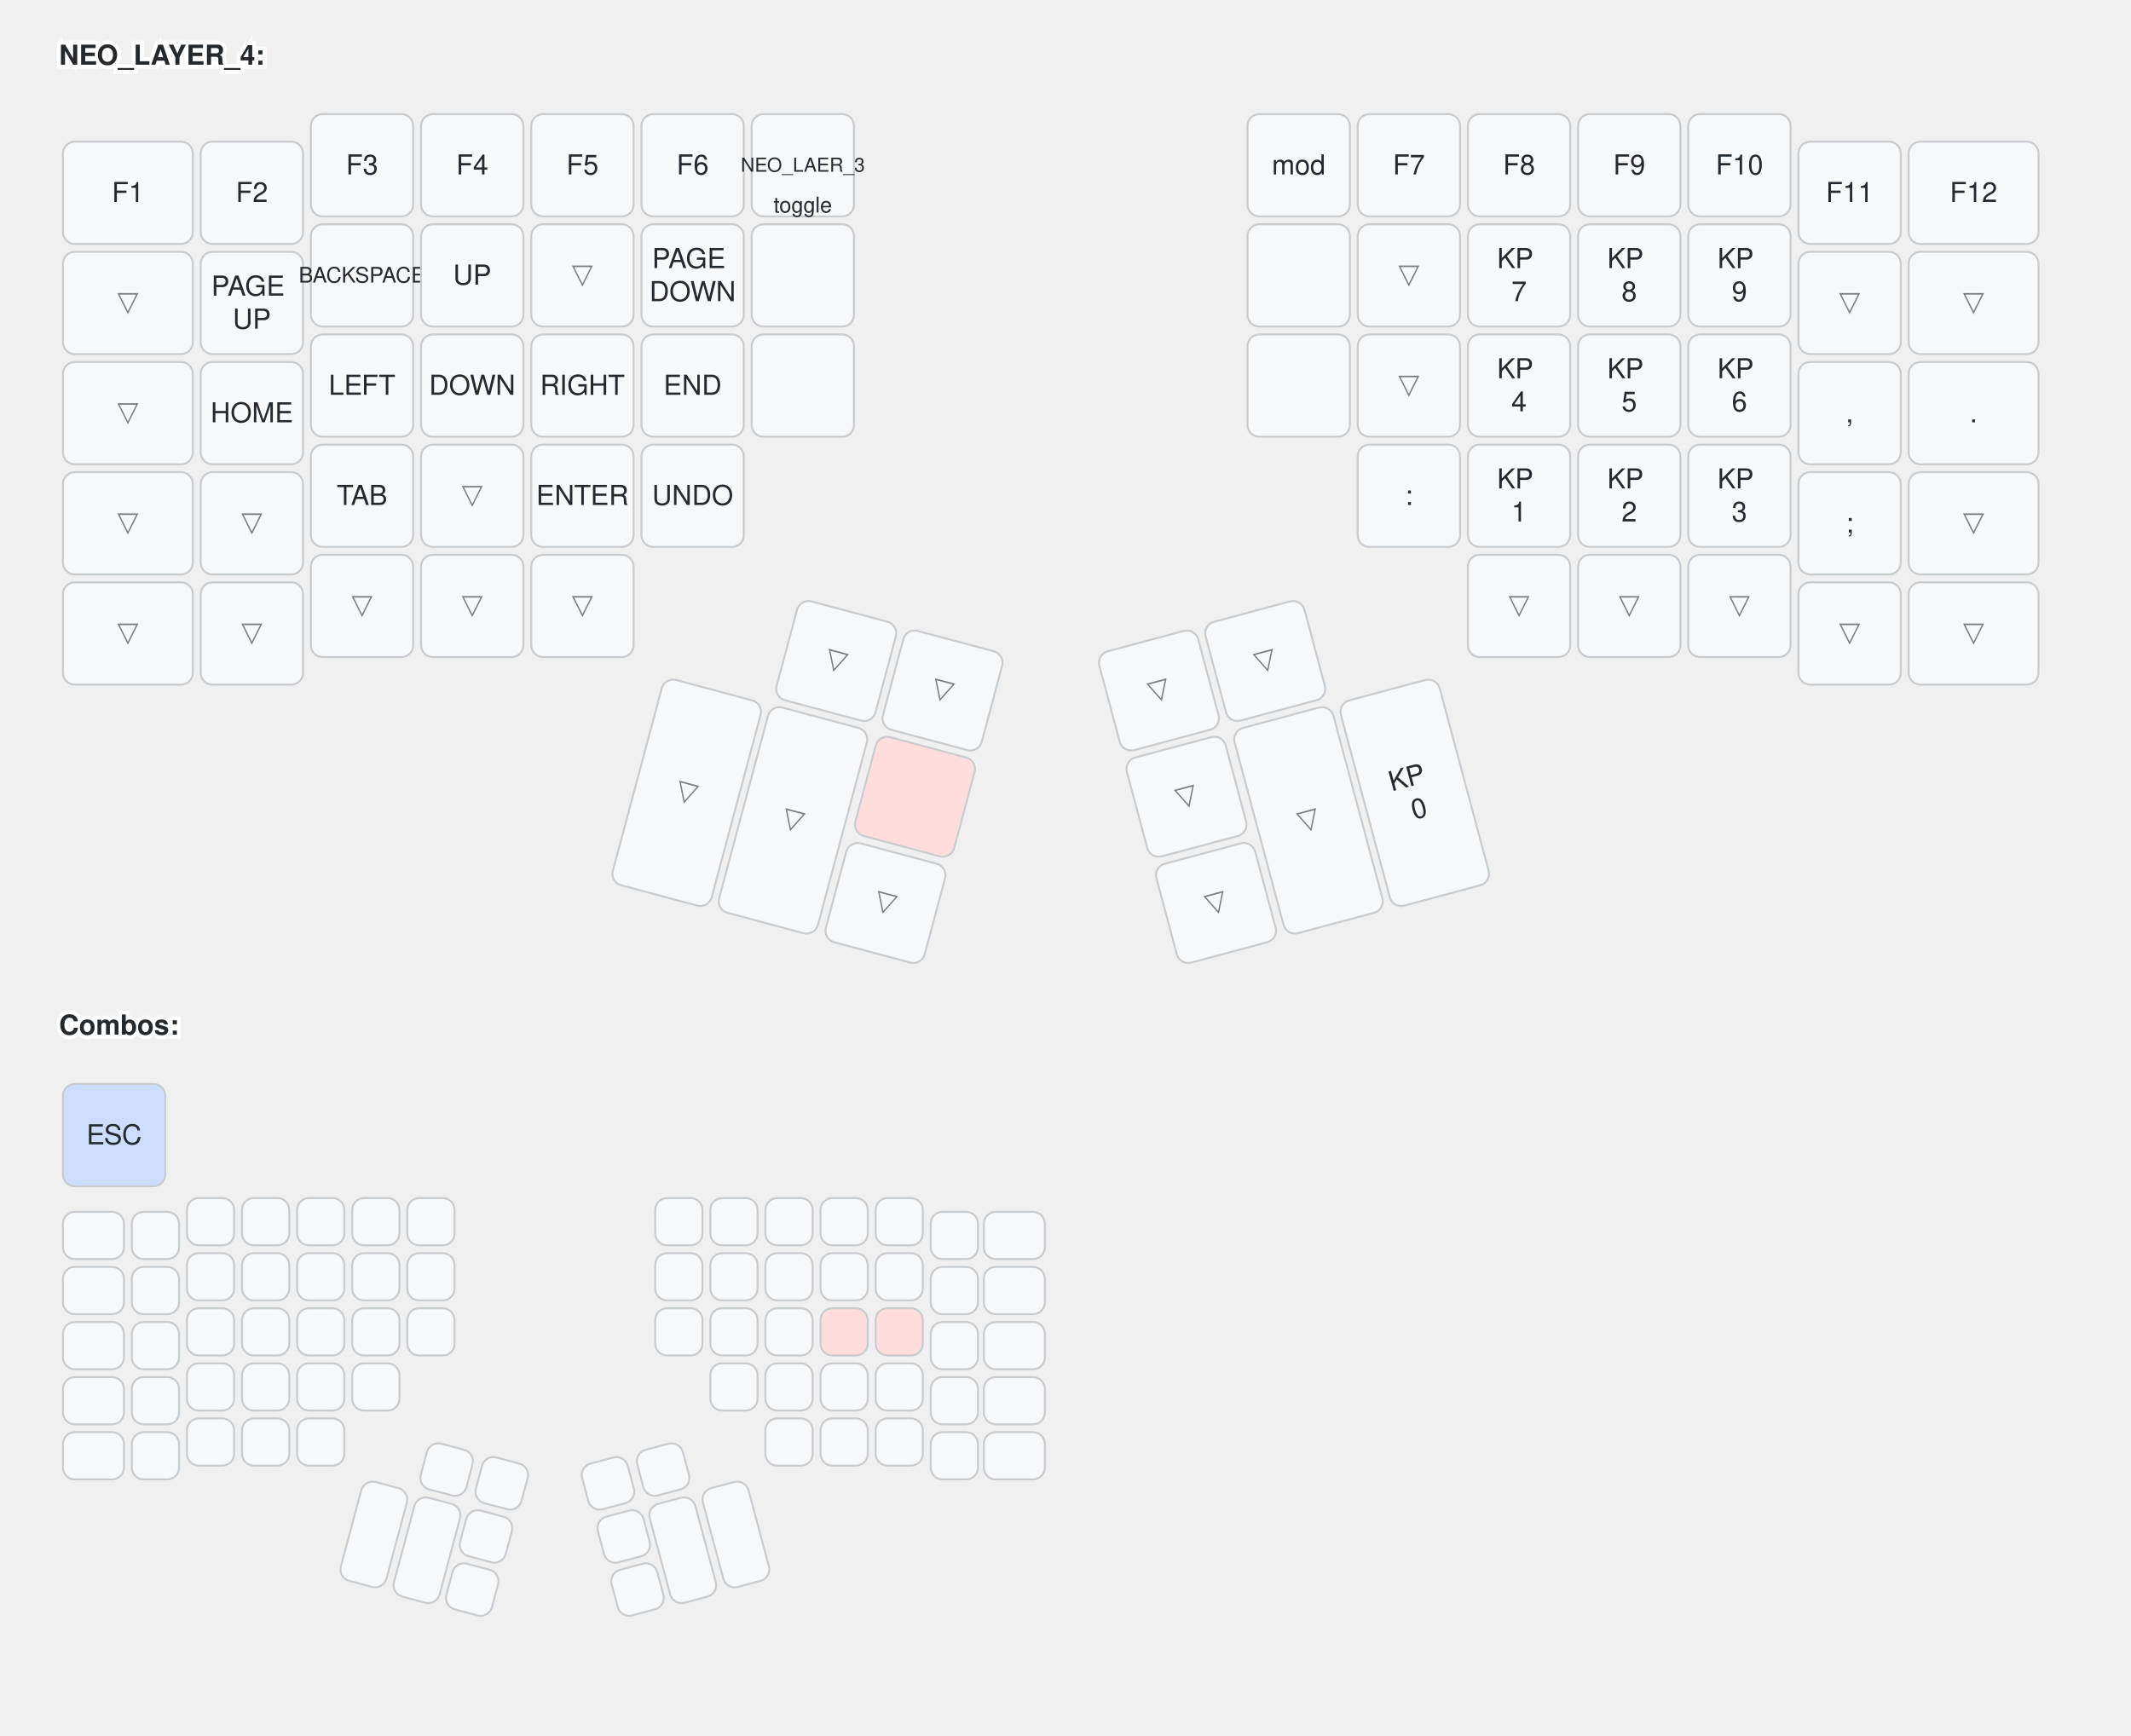
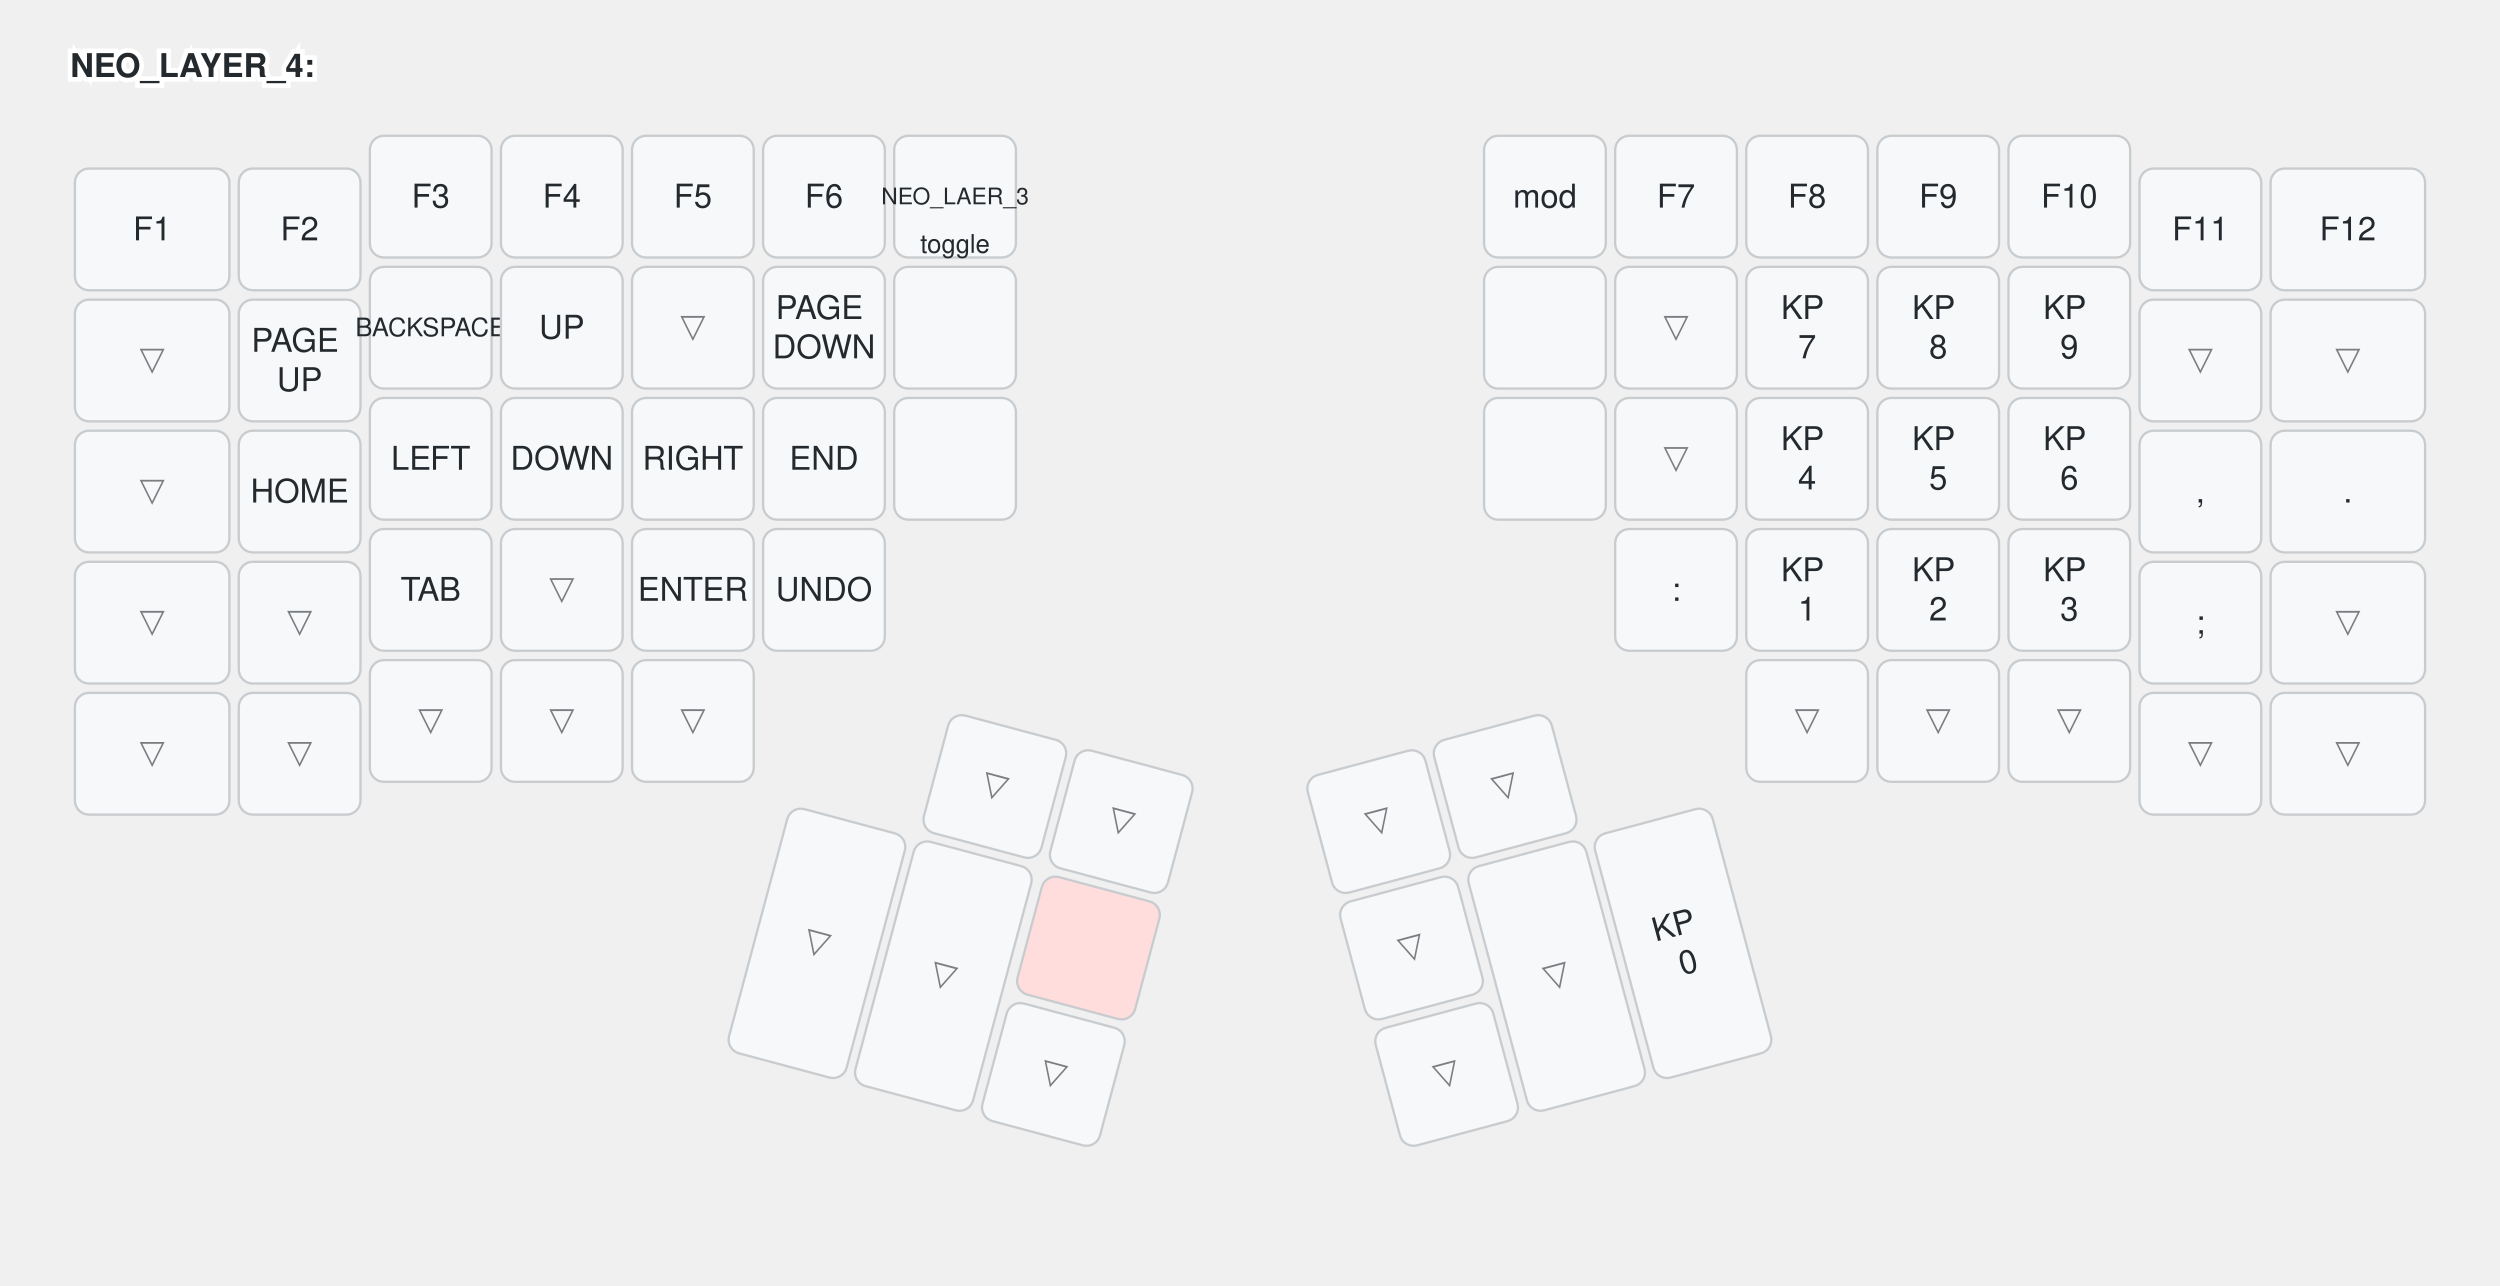
- <svg xmlns="http://www.w3.org/2000/svg" width="1083" height="882" viewBox="0 0 1083 882" class="keymap">
+ <svg xmlns="http://www.w3.org/2000/svg" width="1068" height="549" viewBox="0 0 1068 549" class="keymap">
  <style>/* inherit to force styles through use tags */
svg path {
    fill: inherit;
}

/* font and background color specifications */
svg.keymap {
    font-family: SFMono-Regular,Consolas,Liberation Mono,Menlo,monospace;
    font-size: 14px;
    font-kerning: normal;
    text-rendering: optimizeLegibility;
    fill: #24292e;
}

/* default key styling */
rect.key {
    fill: #f6f8fa;
}

rect.key, rect.combo {
    stroke: #c9cccf;
    stroke-width: 1;
}

/* default key side styling, only used is draw_key_sides is set */
rect.side {
    filter: brightness(90%);
}

/* color accent for combo boxes */
rect.combo, rect.combo-separate {
    fill: #cdf;
}

/* color accent for held keys */
rect.held, rect.combo.held {
    fill: #fdd;
}

/* color accent for ghost (optional) keys */
rect.ghost, rect.combo.ghost {
    stroke-dasharray: 4, 4;
    stroke-width: 2;
}

text {
    text-anchor: middle;
    dominant-baseline: middle;
}

/* styling for layer labels */
text.label {
    font-weight: bold;
    text-anchor: start;
    stroke: white;
    stroke-width: 4;
    paint-order: stroke;
}

/* styling for optional footer */
text.footer {
    text-anchor: end;
    dominant-baseline: auto;
    stroke: white;
    stroke-width: 4;
    paint-order: stroke;
}

/* styling for combo tap, and key non-tap label text */
text.combo, text.hold, text.shifted, text.left, text.right {
    font-size: 11px;
}

text.hold {
    text-anchor: middle;
    dominant-baseline: auto;
}

text.shifted {
    text-anchor: middle;
    dominant-baseline: hanging;
}

text.left {
    text-anchor: start;
}

text.right {
    text-anchor: end;
}

text.layer-activator {
    text-decoration: underline;
}

/* styling for hold/shifted label text in combo box */
text.combo.hold, text.combo.shifted, text.combo.left, text.combo.right {
    font-size: 8px;
}

/* lighter symbol for transparent keys */
text.trans {
    fill: #7b7e81;
}

/* styling for combo dendrons */
path.combo {
    stroke-width: 1;
    stroke: gray;
    fill: none;
}

/* Start Tabler Icons Cleanup */
/* cannot use height/width with glyphs */
.icon-tabler &gt; path {
    fill: inherit;
    stroke: inherit;
    stroke-width: 2;
}
/* hide tabler's default box */
.icon-tabler &gt; path[stroke="none"][fill="none"] {
    visibility: hidden;
}
/* End Tabler Icons Cleanup */

svg.keymap {
  font-family: "Helvetica Neue", Helvetica, Arial, sans-serif;
}
</style>
  <g transform="translate(30, 0)" class="layer-NEO_LAYER_4">
    <text x="0" y="28" class="label" id="NEO_LAYER_4">NEO_LAYER_4:</text>
    <g transform="translate(0, 56)">
      <g transform="translate(35, 42)" class="key keypos-0">
        <rect rx="6" ry="6" x="-33" y="-26" width="66" height="52" class="key" />
        <text x="0" y="0" class="key tap">F1</text>
      </g>
      <g transform="translate(98, 42)" class="key keypos-1">
        <rect rx="6" ry="6" x="-26" y="-26" width="52" height="52" class="key" />
        <text x="0" y="0" class="key tap">F2</text>
      </g>
      <g transform="translate(154, 28)" class="key keypos-2">
        <rect rx="6" ry="6" x="-26" y="-26" width="52" height="52" class="key" />
        <text x="0" y="0" class="key tap">F3</text>
      </g>
      <g transform="translate(210, 28)" class="key keypos-3">
        <rect rx="6" ry="6" x="-26" y="-26" width="52" height="52" class="key" />
        <text x="0" y="0" class="key tap">F4</text>
      </g>
      <g transform="translate(266, 28)" class="key keypos-4">
        <rect rx="6" ry="6" x="-26" y="-26" width="52" height="52" class="key" />
        <text x="0" y="0" class="key tap">F5</text>
      </g>
      <g transform="translate(322, 28)" class="key keypos-5">
        <rect rx="6" ry="6" x="-26" y="-26" width="52" height="52" class="key" />
        <text x="0" y="0" class="key tap">F6</text>
      </g>
      <g transform="translate(378, 28)" class="key keypos-6">
        <rect rx="6" ry="6" x="-26" y="-26" width="52" height="52" class="key" />
        <text x="0" y="0" class="key tap">
          <tspan style="font-size: 70%">NEO_LAER_3</tspan>
        </text>
        <text x="0" y="24" class="key hold">toggle</text>
      </g>
      <g transform="translate(630, 28)" class="key keypos-7">
        <rect rx="6" ry="6" x="-26" y="-26" width="52" height="52" class="key" />
        <text x="0" y="0" class="key tap">mod</text>
      </g>
      <g transform="translate(686, 28)" class="key keypos-8">
        <rect rx="6" ry="6" x="-26" y="-26" width="52" height="52" class="key" />
        <text x="0" y="0" class="key tap">F7</text>
      </g>
      <g transform="translate(742, 28)" class="key keypos-9">
        <rect rx="6" ry="6" x="-26" y="-26" width="52" height="52" class="key" />
        <text x="0" y="0" class="key tap">F8</text>
      </g>
      <g transform="translate(798, 28)" class="key keypos-10">
        <rect rx="6" ry="6" x="-26" y="-26" width="52" height="52" class="key" />
        <text x="0" y="0" class="key tap">F9</text>
      </g>
      <g transform="translate(854, 28)" class="key keypos-11">
        <rect rx="6" ry="6" x="-26" y="-26" width="52" height="52" class="key" />
        <text x="0" y="0" class="key tap">F10</text>
      </g>
      <g transform="translate(910, 42)" class="key keypos-12">
        <rect rx="6" ry="6" x="-26" y="-26" width="52" height="52" class="key" />
        <text x="0" y="0" class="key tap">F11</text>
      </g>
      <g transform="translate(973, 42)" class="key keypos-13">
        <rect rx="6" ry="6" x="-33" y="-26" width="66" height="52" class="key" />
        <text x="0" y="0" class="key tap">F12</text>
      </g>
      <g transform="translate(35, 98)" class="key trans keypos-14">
        <rect rx="6" ry="6" x="-33" y="-26" width="66" height="52" class="key trans" />
        <text x="0" y="0" class="key trans tap">▽</text>
      </g>
      <g transform="translate(98, 98)" class="key keypos-15">
        <rect rx="6" ry="6" x="-26" y="-26" width="52" height="52" class="key" />
        <text x="0" y="0" class="key tap">
          <tspan x="0" dy="-0.6em">PAGE</tspan>
          <tspan x="0" dy="1.2em">UP</tspan>
        </text>
      </g>
      <g transform="translate(154, 84)" class="key keypos-16">
        <rect rx="6" ry="6" x="-26" y="-26" width="52" height="52" class="key" />
        <text x="0" y="0" class="key tap">
          <tspan style="font-size: 78%">BACKSPACE</tspan>
        </text>
      </g>
      <g transform="translate(210, 84)" class="key keypos-17">
        <rect rx="6" ry="6" x="-26" y="-26" width="52" height="52" class="key" />
        <text x="0" y="0" class="key tap">UP</text>
      </g>
      <g transform="translate(266, 84)" class="key trans keypos-18">
        <rect rx="6" ry="6" x="-26" y="-26" width="52" height="52" class="key trans" />
        <text x="0" y="0" class="key trans tap">▽</text>
      </g>
      <g transform="translate(322, 84)" class="key keypos-19">
        <rect rx="6" ry="6" x="-26" y="-26" width="52" height="52" class="key" />
        <text x="0" y="0" class="key tap">
          <tspan x="0" dy="-0.6em">PAGE</tspan>
          <tspan x="0" dy="1.2em">DOWN</tspan>
        </text>
      </g>
      <g transform="translate(378, 84)" class="key keypos-20">
        <rect rx="6" ry="6" x="-26" y="-26" width="52" height="52" class="key" />
      </g>
      <g transform="translate(630, 84)" class="key keypos-21">
        <rect rx="6" ry="6" x="-26" y="-26" width="52" height="52" class="key" />
      </g>
      <g transform="translate(686, 84)" class="key trans keypos-22">
        <rect rx="6" ry="6" x="-26" y="-26" width="52" height="52" class="key trans" />
        <text x="0" y="0" class="key trans tap">▽</text>
      </g>
      <g transform="translate(742, 84)" class="key keypos-23">
        <rect rx="6" ry="6" x="-26" y="-26" width="52" height="52" class="key" />
        <text x="0" y="0" class="key tap">
          <tspan x="0" dy="-0.6em">KP</tspan>
          <tspan x="0" dy="1.2em">7</tspan>
        </text>
      </g>
      <g transform="translate(798, 84)" class="key keypos-24">
        <rect rx="6" ry="6" x="-26" y="-26" width="52" height="52" class="key" />
        <text x="0" y="0" class="key tap">
          <tspan x="0" dy="-0.6em">KP</tspan>
          <tspan x="0" dy="1.2em">8</tspan>
        </text>
      </g>
      <g transform="translate(854, 84)" class="key keypos-25">
        <rect rx="6" ry="6" x="-26" y="-26" width="52" height="52" class="key" />
        <text x="0" y="0" class="key tap">
          <tspan x="0" dy="-0.6em">KP</tspan>
          <tspan x="0" dy="1.2em">9</tspan>
        </text>
      </g>
      <g transform="translate(910, 98)" class="key trans keypos-26">
        <rect rx="6" ry="6" x="-26" y="-26" width="52" height="52" class="key trans" />
        <text x="0" y="0" class="key trans tap">▽</text>
      </g>
      <g transform="translate(973, 98)" class="key trans keypos-27">
        <rect rx="6" ry="6" x="-33" y="-26" width="66" height="52" class="key trans" />
        <text x="0" y="0" class="key trans tap">▽</text>
      </g>
      <g transform="translate(35, 154)" class="key trans keypos-28">
        <rect rx="6" ry="6" x="-33" y="-26" width="66" height="52" class="key trans" />
        <text x="0" y="0" class="key trans tap">▽</text>
      </g>
      <g transform="translate(98, 154)" class="key keypos-29">
        <rect rx="6" ry="6" x="-26" y="-26" width="52" height="52" class="key" />
        <text x="0" y="0" class="key tap">HOME</text>
      </g>
      <g transform="translate(154, 140)" class="key keypos-30">
        <rect rx="6" ry="6" x="-26" y="-26" width="52" height="52" class="key" />
        <text x="0" y="0" class="key tap">LEFT</text>
      </g>
      <g transform="translate(210, 140)" class="key keypos-31">
        <rect rx="6" ry="6" x="-26" y="-26" width="52" height="52" class="key" />
        <text x="0" y="0" class="key tap">DOWN</text>
      </g>
      <g transform="translate(266, 140)" class="key keypos-32">
        <rect rx="6" ry="6" x="-26" y="-26" width="52" height="52" class="key" />
        <text x="0" y="0" class="key tap">RIGHT</text>
      </g>
      <g transform="translate(322, 140)" class="key keypos-33">
        <rect rx="6" ry="6" x="-26" y="-26" width="52" height="52" class="key" />
        <text x="0" y="0" class="key tap">END</text>
      </g>
      <g transform="translate(378, 140)" class="key keypos-34">
        <rect rx="6" ry="6" x="-26" y="-26" width="52" height="52" class="key" />
      </g>
      <g transform="translate(395, 280) rotate(15.0)" class="key trans keypos-35">
        <rect rx="6" ry="6" x="-26" y="-26" width="52" height="52" class="key trans" />
        <text x="0" y="0" class="key trans tap">▽</text>
      </g>
      <g transform="translate(449, 295) rotate(15.0)" class="key trans keypos-36">
        <rect rx="6" ry="6" x="-26" y="-26" width="52" height="52" class="key trans" />
        <text x="0" y="0" class="key trans tap">▽</text>
      </g>
      <g transform="translate(559, 295) rotate(-15.0)" class="key trans keypos-37">
        <rect rx="6" ry="6" x="-26" y="-26" width="52" height="52" class="key trans" />
        <text x="0" y="0" class="key trans tap">▽</text>
      </g>
      <g transform="translate(613, 280) rotate(-15.0)" class="key trans keypos-38">
        <rect rx="6" ry="6" x="-26" y="-26" width="52" height="52" class="key trans" />
        <text x="0" y="0" class="key trans tap">▽</text>
      </g>
      <g transform="translate(630, 140)" class="key keypos-39">
        <rect rx="6" ry="6" x="-26" y="-26" width="52" height="52" class="key" />
      </g>
      <g transform="translate(686, 140)" class="key trans keypos-40">
        <rect rx="6" ry="6" x="-26" y="-26" width="52" height="52" class="key trans" />
        <text x="0" y="0" class="key trans tap">▽</text>
      </g>
      <g transform="translate(742, 140)" class="key keypos-41">
        <rect rx="6" ry="6" x="-26" y="-26" width="52" height="52" class="key" />
        <text x="0" y="0" class="key tap">
          <tspan x="0" dy="-0.6em">KP</tspan>
          <tspan x="0" dy="1.2em">4</tspan>
        </text>
      </g>
      <g transform="translate(798, 140)" class="key keypos-42">
        <rect rx="6" ry="6" x="-26" y="-26" width="52" height="52" class="key" />
        <text x="0" y="0" class="key tap">
          <tspan x="0" dy="-0.6em">KP</tspan>
          <tspan x="0" dy="1.2em">5</tspan>
        </text>
      </g>
      <g transform="translate(854, 140)" class="key keypos-43">
        <rect rx="6" ry="6" x="-26" y="-26" width="52" height="52" class="key" />
        <text x="0" y="0" class="key tap">
          <tspan x="0" dy="-0.6em">KP</tspan>
          <tspan x="0" dy="1.2em">6</tspan>
        </text>
      </g>
      <g transform="translate(910, 154)" class="key keypos-44">
        <rect rx="6" ry="6" x="-26" y="-26" width="52" height="52" class="key" />
        <text x="0" y="0" class="key tap">,</text>
      </g>
      <g transform="translate(973, 154)" class="key keypos-45">
        <rect rx="6" ry="6" x="-33" y="-26" width="66" height="52" class="key" />
        <text x="0" y="0" class="key tap">.</text>
      </g>
      <g transform="translate(35, 210)" class="key trans keypos-46">
        <rect rx="6" ry="6" x="-33" y="-26" width="66" height="52" class="key trans" />
        <text x="0" y="0" class="key trans tap">▽</text>
      </g>
      <g transform="translate(98, 210)" class="key trans keypos-47">
        <rect rx="6" ry="6" x="-26" y="-26" width="52" height="52" class="key trans" />
        <text x="0" y="0" class="key trans tap">▽</text>
      </g>
      <g transform="translate(154, 196)" class="key keypos-48">
        <rect rx="6" ry="6" x="-26" y="-26" width="52" height="52" class="key" />
        <text x="0" y="0" class="key tap">TAB</text>
      </g>
      <g transform="translate(210, 196)" class="key trans keypos-49">
        <rect rx="6" ry="6" x="-26" y="-26" width="52" height="52" class="key trans" />
        <text x="0" y="0" class="key trans tap">▽</text>
      </g>
      <g transform="translate(266, 196)" class="key keypos-50">
        <rect rx="6" ry="6" x="-26" y="-26" width="52" height="52" class="key" />
        <text x="0" y="0" class="key tap">ENTER</text>
      </g>
      <g transform="translate(322, 196)" class="key keypos-51">
        <rect rx="6" ry="6" x="-26" y="-26" width="52" height="52" class="key" />
        <text x="0" y="0" class="key tap">UNDO</text>
      </g>
      <g transform="translate(435, 349) rotate(15.0)" class="key held keypos-52">
        <rect rx="6" ry="6" x="-26" y="-26" width="52" height="52" class="key held" />
      </g>
      <g transform="translate(573, 349) rotate(-15.0)" class="key trans keypos-53">
        <rect rx="6" ry="6" x="-26" y="-26" width="52" height="52" class="key trans" />
        <text x="0" y="0" class="key trans tap">▽</text>
      </g>
      <g transform="translate(686, 196)" class="key keypos-54">
        <rect rx="6" ry="6" x="-26" y="-26" width="52" height="52" class="key" />
        <text x="0" y="0" class="key tap">:</text>
      </g>
      <g transform="translate(742, 196)" class="key keypos-55">
        <rect rx="6" ry="6" x="-26" y="-26" width="52" height="52" class="key" />
        <text x="0" y="0" class="key tap">
          <tspan x="0" dy="-0.6em">KP</tspan>
          <tspan x="0" dy="1.2em">1</tspan>
        </text>
      </g>
      <g transform="translate(798, 196)" class="key keypos-56">
        <rect rx="6" ry="6" x="-26" y="-26" width="52" height="52" class="key" />
        <text x="0" y="0" class="key tap">
          <tspan x="0" dy="-0.6em">KP</tspan>
          <tspan x="0" dy="1.2em">2</tspan>
        </text>
      </g>
      <g transform="translate(854, 196)" class="key keypos-57">
        <rect rx="6" ry="6" x="-26" y="-26" width="52" height="52" class="key" />
        <text x="0" y="0" class="key tap">
          <tspan x="0" dy="-0.6em">KP</tspan>
          <tspan x="0" dy="1.2em">3</tspan>
        </text>
      </g>
      <g transform="translate(910, 210)" class="key keypos-58">
        <rect rx="6" ry="6" x="-26" y="-26" width="52" height="52" class="key" />
        <text x="0" y="0" class="key tap">;</text>
      </g>
      <g transform="translate(973, 210)" class="key trans keypos-59">
        <rect rx="6" ry="6" x="-33" y="-26" width="66" height="52" class="key trans" />
        <text x="0" y="0" class="key trans tap">▽</text>
      </g>
      <g transform="translate(35, 266)" class="key trans keypos-60">
        <rect rx="6" ry="6" x="-33" y="-26" width="66" height="52" class="key trans" />
        <text x="0" y="0" class="key trans tap">▽</text>
      </g>
      <g transform="translate(98, 266)" class="key trans keypos-61">
        <rect rx="6" ry="6" x="-26" y="-26" width="52" height="52" class="key trans" />
        <text x="0" y="0" class="key trans tap">▽</text>
      </g>
      <g transform="translate(154, 252)" class="key trans keypos-62">
        <rect rx="6" ry="6" x="-26" y="-26" width="52" height="52" class="key trans" />
        <text x="0" y="0" class="key trans tap">▽</text>
      </g>
      <g transform="translate(210, 252)" class="key trans keypos-63">
        <rect rx="6" ry="6" x="-26" y="-26" width="52" height="52" class="key trans" />
        <text x="0" y="0" class="key trans tap">▽</text>
      </g>
      <g transform="translate(266, 252)" class="key trans keypos-64">
        <rect rx="6" ry="6" x="-26" y="-26" width="52" height="52" class="key trans" />
        <text x="0" y="0" class="key trans tap">▽</text>
      </g>
      <g transform="translate(319, 347) rotate(15.0)" class="key trans keypos-65">
        <rect rx="6" ry="6" x="-26" y="-54" width="52" height="108" class="key trans" />
        <text x="0" y="0" class="key trans tap">▽</text>
      </g>
      <g transform="translate(373, 361) rotate(15.0)" class="key trans keypos-66">
        <rect rx="6" ry="6" x="-26" y="-54" width="52" height="108" class="key trans" />
        <text x="0" y="0" class="key trans tap">▽</text>
      </g>
      <g transform="translate(420, 403) rotate(15.0)" class="key trans keypos-67">
        <rect rx="6" ry="6" x="-26" y="-26" width="52" height="52" class="key trans" />
        <text x="0" y="0" class="key trans tap">▽</text>
      </g>
      <g transform="translate(588, 403) rotate(-15.0)" class="key trans keypos-68">
        <rect rx="6" ry="6" x="-26" y="-26" width="52" height="52" class="key trans" />
        <text x="0" y="0" class="key trans tap">▽</text>
      </g>
      <g transform="translate(635, 361) rotate(-15.0)" class="key trans keypos-69">
        <rect rx="6" ry="6" x="-26" y="-54" width="52" height="108" class="key trans" />
        <text x="0" y="0" class="key trans tap">▽</text>
      </g>
      <g transform="translate(689, 347) rotate(-15.0)" class="key keypos-70">
        <rect rx="6" ry="6" x="-26" y="-54" width="52" height="108" class="key" />
        <text x="0" y="0" class="key tap">
          <tspan x="0" dy="-0.6em">KP</tspan>
          <tspan x="0" dy="1.2em">0</tspan>
        </text>
      </g>
      <g transform="translate(742, 252)" class="key trans keypos-71">
        <rect rx="6" ry="6" x="-26" y="-26" width="52" height="52" class="key trans" />
        <text x="0" y="0" class="key trans tap">▽</text>
      </g>
      <g transform="translate(798, 252)" class="key trans keypos-72">
        <rect rx="6" ry="6" x="-26" y="-26" width="52" height="52" class="key trans" />
        <text x="0" y="0" class="key trans tap">▽</text>
      </g>
      <g transform="translate(854, 252)" class="key trans keypos-73">
        <rect rx="6" ry="6" x="-26" y="-26" width="52" height="52" class="key trans" />
        <text x="0" y="0" class="key trans tap">▽</text>
      </g>
      <g transform="translate(910, 266)" class="key trans keypos-74">
        <rect rx="6" ry="6" x="-26" y="-26" width="52" height="52" class="key trans" />
        <text x="0" y="0" class="key trans tap">▽</text>
      </g>
      <g transform="translate(973, 266)" class="key trans keypos-75">
        <rect rx="6" ry="6" x="-33" y="-26" width="66" height="52" class="key trans" />
        <text x="0" y="0" class="key trans tap">▽</text>
      </g>
    </g>
  </g>
-   <text x="30" y="521" class="label" id="Combos">Combos:</text>
-   <g transform="translate(30, 493)" class="layer-combopos-0">
-     <g transform="translate(0, 56)">
-       <g transform="translate(28, 28)" class="key  combo-separate keypos-0">
-         <rect rx="6" ry="6" x="-26" y="-26" width="52" height="52" class="key  combo-separate" />
-         <text x="0" y="0" class="key  combo-separate tap">ESC</text>
-       </g>
-       <g transform="translate(18, 79)" class="key keypos-1">
-         <rect rx="6" ry="6" x="-16" y="-12" width="31" height="24" class="key" />
-       </g>
-       <g transform="translate(49, 79)" class="key keypos-2">
-         <rect rx="6" ry="6" x="-12" y="-12" width="24" height="24" class="key" />
-       </g>
-       <g transform="translate(77, 72)" class="key keypos-3">
-         <rect rx="6" ry="6" x="-12" y="-12" width="24" height="24" class="key" />
-       </g>
-       <g transform="translate(105, 72)" class="key keypos-4">
-         <rect rx="6" ry="6" x="-12" y="-12" width="24" height="24" class="key" />
-       </g>
-       <g transform="translate(133, 72)" class="key keypos-5">
-         <rect rx="6" ry="6" x="-12" y="-12" width="24" height="24" class="key" />
-       </g>
-       <g transform="translate(161, 72)" class="key keypos-6">
-         <rect rx="6" ry="6" x="-12" y="-12" width="24" height="24" class="key" />
-       </g>
-       <g transform="translate(189, 72)" class="key keypos-7">
-         <rect rx="6" ry="6" x="-12" y="-12" width="24" height="24" class="key" />
-       </g>
-       <g transform="translate(315, 72)" class="key keypos-8">
-         <rect rx="6" ry="6" x="-12" y="-12" width="24" height="24" class="key" />
-       </g>
-       <g transform="translate(343, 72)" class="key keypos-9">
-         <rect rx="6" ry="6" x="-12" y="-12" width="24" height="24" class="key" />
-       </g>
-       <g transform="translate(371, 72)" class="key keypos-10">
-         <rect rx="6" ry="6" x="-12" y="-12" width="24" height="24" class="key" />
-       </g>
-       <g transform="translate(399, 72)" class="key keypos-11">
-         <rect rx="6" ry="6" x="-12" y="-12" width="24" height="24" class="key" />
-       </g>
-       <g transform="translate(427, 72)" class="key keypos-12">
-         <rect rx="6" ry="6" x="-12" y="-12" width="24" height="24" class="key" />
-       </g>
-       <g transform="translate(455, 79)" class="key keypos-13">
-         <rect rx="6" ry="6" x="-12" y="-12" width="24" height="24" class="key" />
-       </g>
-       <g transform="translate(486, 79)" class="key keypos-14">
-         <rect rx="6" ry="6" x="-16" y="-12" width="31" height="24" class="key" />
-       </g>
-       <g transform="translate(18, 107)" class="key keypos-15">
-         <rect rx="6" ry="6" x="-16" y="-12" width="31" height="24" class="key" />
-       </g>
-       <g transform="translate(49, 107)" class="key keypos-16">
-         <rect rx="6" ry="6" x="-12" y="-12" width="24" height="24" class="key" />
-       </g>
-       <g transform="translate(77, 100)" class="key keypos-17">
-         <rect rx="6" ry="6" x="-12" y="-12" width="24" height="24" class="key" />
-       </g>
-       <g transform="translate(105, 100)" class="key keypos-18">
-         <rect rx="6" ry="6" x="-12" y="-12" width="24" height="24" class="key" />
-       </g>
-       <g transform="translate(133, 100)" class="key keypos-19">
-         <rect rx="6" ry="6" x="-12" y="-12" width="24" height="24" class="key" />
-       </g>
-       <g transform="translate(161, 100)" class="key keypos-20">
-         <rect rx="6" ry="6" x="-12" y="-12" width="24" height="24" class="key" />
-       </g>
-       <g transform="translate(189, 100)" class="key keypos-21">
-         <rect rx="6" ry="6" x="-12" y="-12" width="24" height="24" class="key" />
-       </g>
-       <g transform="translate(315, 100)" class="key keypos-22">
-         <rect rx="6" ry="6" x="-12" y="-12" width="24" height="24" class="key" />
-       </g>
-       <g transform="translate(343, 100)" class="key keypos-23">
-         <rect rx="6" ry="6" x="-12" y="-12" width="24" height="24" class="key" />
-       </g>
-       <g transform="translate(371, 100)" class="key keypos-24">
-         <rect rx="6" ry="6" x="-12" y="-12" width="24" height="24" class="key" />
-       </g>
-       <g transform="translate(399, 100)" class="key keypos-25">
-         <rect rx="6" ry="6" x="-12" y="-12" width="24" height="24" class="key" />
-       </g>
-       <g transform="translate(427, 100)" class="key keypos-26">
-         <rect rx="6" ry="6" x="-12" y="-12" width="24" height="24" class="key" />
-       </g>
-       <g transform="translate(455, 107)" class="key keypos-27">
-         <rect rx="6" ry="6" x="-12" y="-12" width="24" height="24" class="key" />
-       </g>
-       <g transform="translate(486, 107)" class="key keypos-28">
-         <rect rx="6" ry="6" x="-16" y="-12" width="31" height="24" class="key" />
-       </g>
-       <g transform="translate(18, 135)" class="key keypos-29">
-         <rect rx="6" ry="6" x="-16" y="-12" width="31" height="24" class="key" />
-       </g>
-       <g transform="translate(49, 135)" class="key keypos-30">
-         <rect rx="6" ry="6" x="-12" y="-12" width="24" height="24" class="key" />
-       </g>
-       <g transform="translate(77, 128)" class="key keypos-31">
-         <rect rx="6" ry="6" x="-12" y="-12" width="24" height="24" class="key" />
-       </g>
-       <g transform="translate(105, 128)" class="key keypos-32">
-         <rect rx="6" ry="6" x="-12" y="-12" width="24" height="24" class="key" />
-       </g>
-       <g transform="translate(133, 128)" class="key keypos-33">
-         <rect rx="6" ry="6" x="-12" y="-12" width="24" height="24" class="key" />
-       </g>
-       <g transform="translate(161, 128)" class="key keypos-34">
-         <rect rx="6" ry="6" x="-12" y="-12" width="24" height="24" class="key" />
-       </g>
-       <g transform="translate(189, 128)" class="key keypos-35">
-         <rect rx="6" ry="6" x="-12" y="-12" width="24" height="24" class="key" />
-       </g>
-       <g transform="translate(197, 198) rotate(15.0)" class="key keypos-36">
-         <rect rx="6" ry="6" x="-12" y="-12" width="24" height="24" class="key" />
-       </g>
-       <g transform="translate(225, 205) rotate(15.0)" class="key keypos-37">
-         <rect rx="6" ry="6" x="-12" y="-12" width="24" height="24" class="key" />
-       </g>
-       <g transform="translate(279, 205) rotate(-15.0)" class="key keypos-38">
-         <rect rx="6" ry="6" x="-12" y="-12" width="24" height="24" class="key" />
-       </g>
-       <g transform="translate(307, 198) rotate(-15.0)" class="key keypos-39">
-         <rect rx="6" ry="6" x="-12" y="-12" width="24" height="24" class="key" />
-       </g>
-       <g transform="translate(315, 128)" class="key keypos-40">
-         <rect rx="6" ry="6" x="-12" y="-12" width="24" height="24" class="key" />
-       </g>
-       <g transform="translate(343, 128)" class="key keypos-41">
-         <rect rx="6" ry="6" x="-12" y="-12" width="24" height="24" class="key" />
-       </g>
-       <g transform="translate(371, 128)" class="key keypos-42">
-         <rect rx="6" ry="6" x="-12" y="-12" width="24" height="24" class="key" />
-       </g>
-       <g transform="translate(399, 128)" class="key held keypos-43">
-         <rect rx="6" ry="6" x="-12" y="-12" width="24" height="24" class="key held" />
-       </g>
-       <g transform="translate(427, 128)" class="key held keypos-44">
-         <rect rx="6" ry="6" x="-12" y="-12" width="24" height="24" class="key held" />
-       </g>
-       <g transform="translate(455, 135)" class="key keypos-45">
-         <rect rx="6" ry="6" x="-12" y="-12" width="24" height="24" class="key" />
-       </g>
-       <g transform="translate(486, 135)" class="key keypos-46">
-         <rect rx="6" ry="6" x="-16" y="-12" width="31" height="24" class="key" />
-       </g>
-       <g transform="translate(18, 163)" class="key keypos-47">
-         <rect rx="6" ry="6" x="-16" y="-12" width="31" height="24" class="key" />
-       </g>
-       <g transform="translate(49, 163)" class="key keypos-48">
-         <rect rx="6" ry="6" x="-12" y="-12" width="24" height="24" class="key" />
-       </g>
-       <g transform="translate(77, 156)" class="key keypos-49">
-         <rect rx="6" ry="6" x="-12" y="-12" width="24" height="24" class="key" />
-       </g>
-       <g transform="translate(105, 156)" class="key keypos-50">
-         <rect rx="6" ry="6" x="-12" y="-12" width="24" height="24" class="key" />
-       </g>
-       <g transform="translate(133, 156)" class="key keypos-51">
-         <rect rx="6" ry="6" x="-12" y="-12" width="24" height="24" class="key" />
-       </g>
-       <g transform="translate(161, 156)" class="key keypos-52">
-         <rect rx="6" ry="6" x="-12" y="-12" width="24" height="24" class="key" />
-       </g>
-       <g transform="translate(217, 232) rotate(15.0)" class="key keypos-53">
-         <rect rx="6" ry="6" x="-12" y="-12" width="24" height="24" class="key" />
-       </g>
-       <g transform="translate(287, 232) rotate(-15.0)" class="key keypos-54">
-         <rect rx="6" ry="6" x="-12" y="-12" width="24" height="24" class="key" />
-       </g>
-       <g transform="translate(343, 156)" class="key keypos-55">
-         <rect rx="6" ry="6" x="-12" y="-12" width="24" height="24" class="key" />
-       </g>
-       <g transform="translate(371, 156)" class="key keypos-56">
-         <rect rx="6" ry="6" x="-12" y="-12" width="24" height="24" class="key" />
-       </g>
-       <g transform="translate(399, 156)" class="key keypos-57">
-         <rect rx="6" ry="6" x="-12" y="-12" width="24" height="24" class="key" />
-       </g>
-       <g transform="translate(427, 156)" class="key keypos-58">
-         <rect rx="6" ry="6" x="-12" y="-12" width="24" height="24" class="key" />
-       </g>
-       <g transform="translate(455, 163)" class="key keypos-59">
-         <rect rx="6" ry="6" x="-12" y="-12" width="24" height="24" class="key" />
-       </g>
-       <g transform="translate(486, 163)" class="key keypos-60">
-         <rect rx="6" ry="6" x="-16" y="-12" width="31" height="24" class="key" />
-       </g>
-       <g transform="translate(18, 191)" class="key keypos-61">
-         <rect rx="6" ry="6" x="-16" y="-12" width="31" height="24" class="key" />
-       </g>
-       <g transform="translate(49, 191)" class="key keypos-62">
-         <rect rx="6" ry="6" x="-12" y="-12" width="24" height="24" class="key" />
-       </g>
-       <g transform="translate(77, 184)" class="key keypos-63">
-         <rect rx="6" ry="6" x="-12" y="-12" width="24" height="24" class="key" />
-       </g>
-       <g transform="translate(105, 184)" class="key keypos-64">
-         <rect rx="6" ry="6" x="-12" y="-12" width="24" height="24" class="key" />
-       </g>
-       <g transform="translate(133, 184)" class="key keypos-65">
-         <rect rx="6" ry="6" x="-12" y="-12" width="24" height="24" class="key" />
-       </g>
-       <g transform="translate(160, 231) rotate(15.0)" class="key keypos-66">
-         <rect rx="6" ry="6" x="-12" y="-26" width="24" height="52" class="key" />
-       </g>
-       <g transform="translate(187, 239) rotate(15.0)" class="key keypos-67">
-         <rect rx="6" ry="6" x="-12" y="-26" width="24" height="52" class="key" />
-       </g>
-       <g transform="translate(210, 259) rotate(15.0)" class="key keypos-68">
-         <rect rx="6" ry="6" x="-12" y="-12" width="24" height="24" class="key" />
-       </g>
-       <g transform="translate(294, 259) rotate(-15.0)" class="key keypos-69">
-         <rect rx="6" ry="6" x="-12" y="-12" width="24" height="24" class="key" />
-       </g>
-       <g transform="translate(317, 239) rotate(-15.0)" class="key keypos-70">
-         <rect rx="6" ry="6" x="-12" y="-26" width="24" height="52" class="key" />
-       </g>
-       <g transform="translate(344, 231) rotate(-15.0)" class="key keypos-71">
-         <rect rx="6" ry="6" x="-12" y="-26" width="24" height="52" class="key" />
-       </g>
-       <g transform="translate(371, 184)" class="key keypos-72">
-         <rect rx="6" ry="6" x="-12" y="-12" width="24" height="24" class="key" />
-       </g>
-       <g transform="translate(399, 184)" class="key keypos-73">
-         <rect rx="6" ry="6" x="-12" y="-12" width="24" height="24" class="key" />
-       </g>
-       <g transform="translate(427, 184)" class="key keypos-74">
-         <rect rx="6" ry="6" x="-12" y="-12" width="24" height="24" class="key" />
-       </g>
-       <g transform="translate(455, 191)" class="key keypos-75">
-         <rect rx="6" ry="6" x="-12" y="-12" width="24" height="24" class="key" />
-       </g>
-       <g transform="translate(486, 191)" class="key keypos-76">
-         <rect rx="6" ry="6" x="-16" y="-12" width="31" height="24" class="key" />
-       </g>
-     </g>
-   </g>
</svg>
